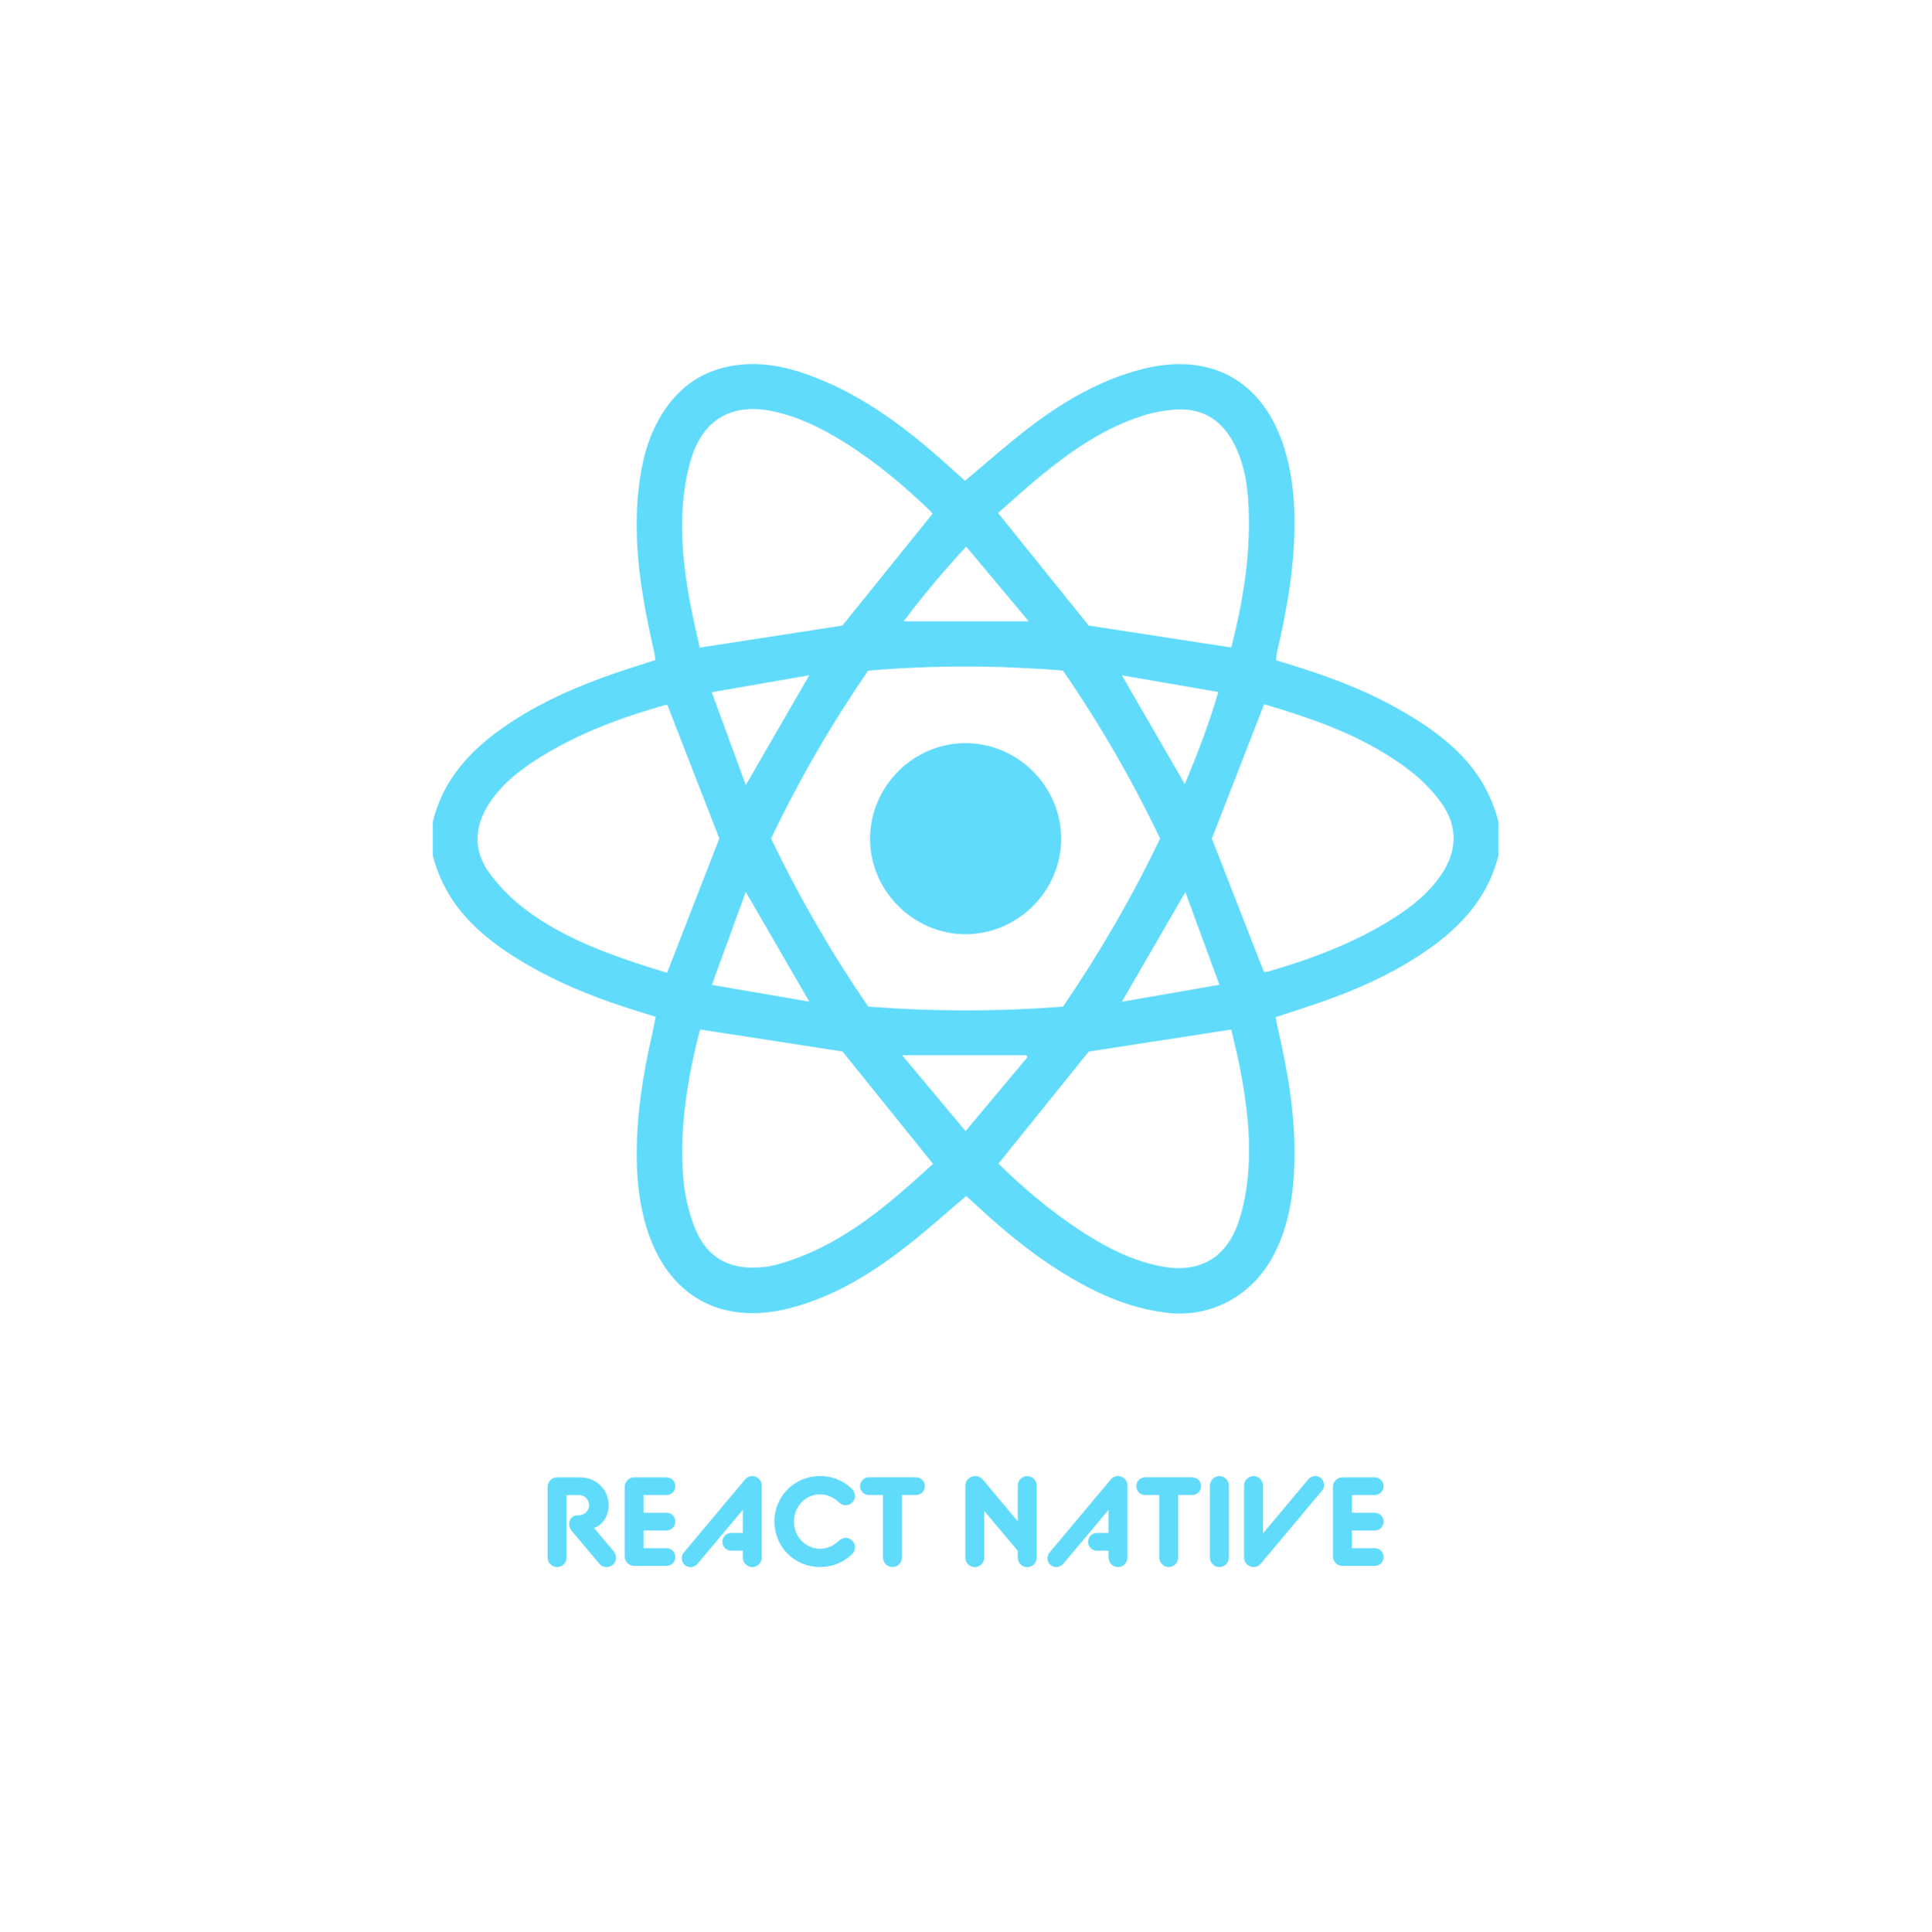
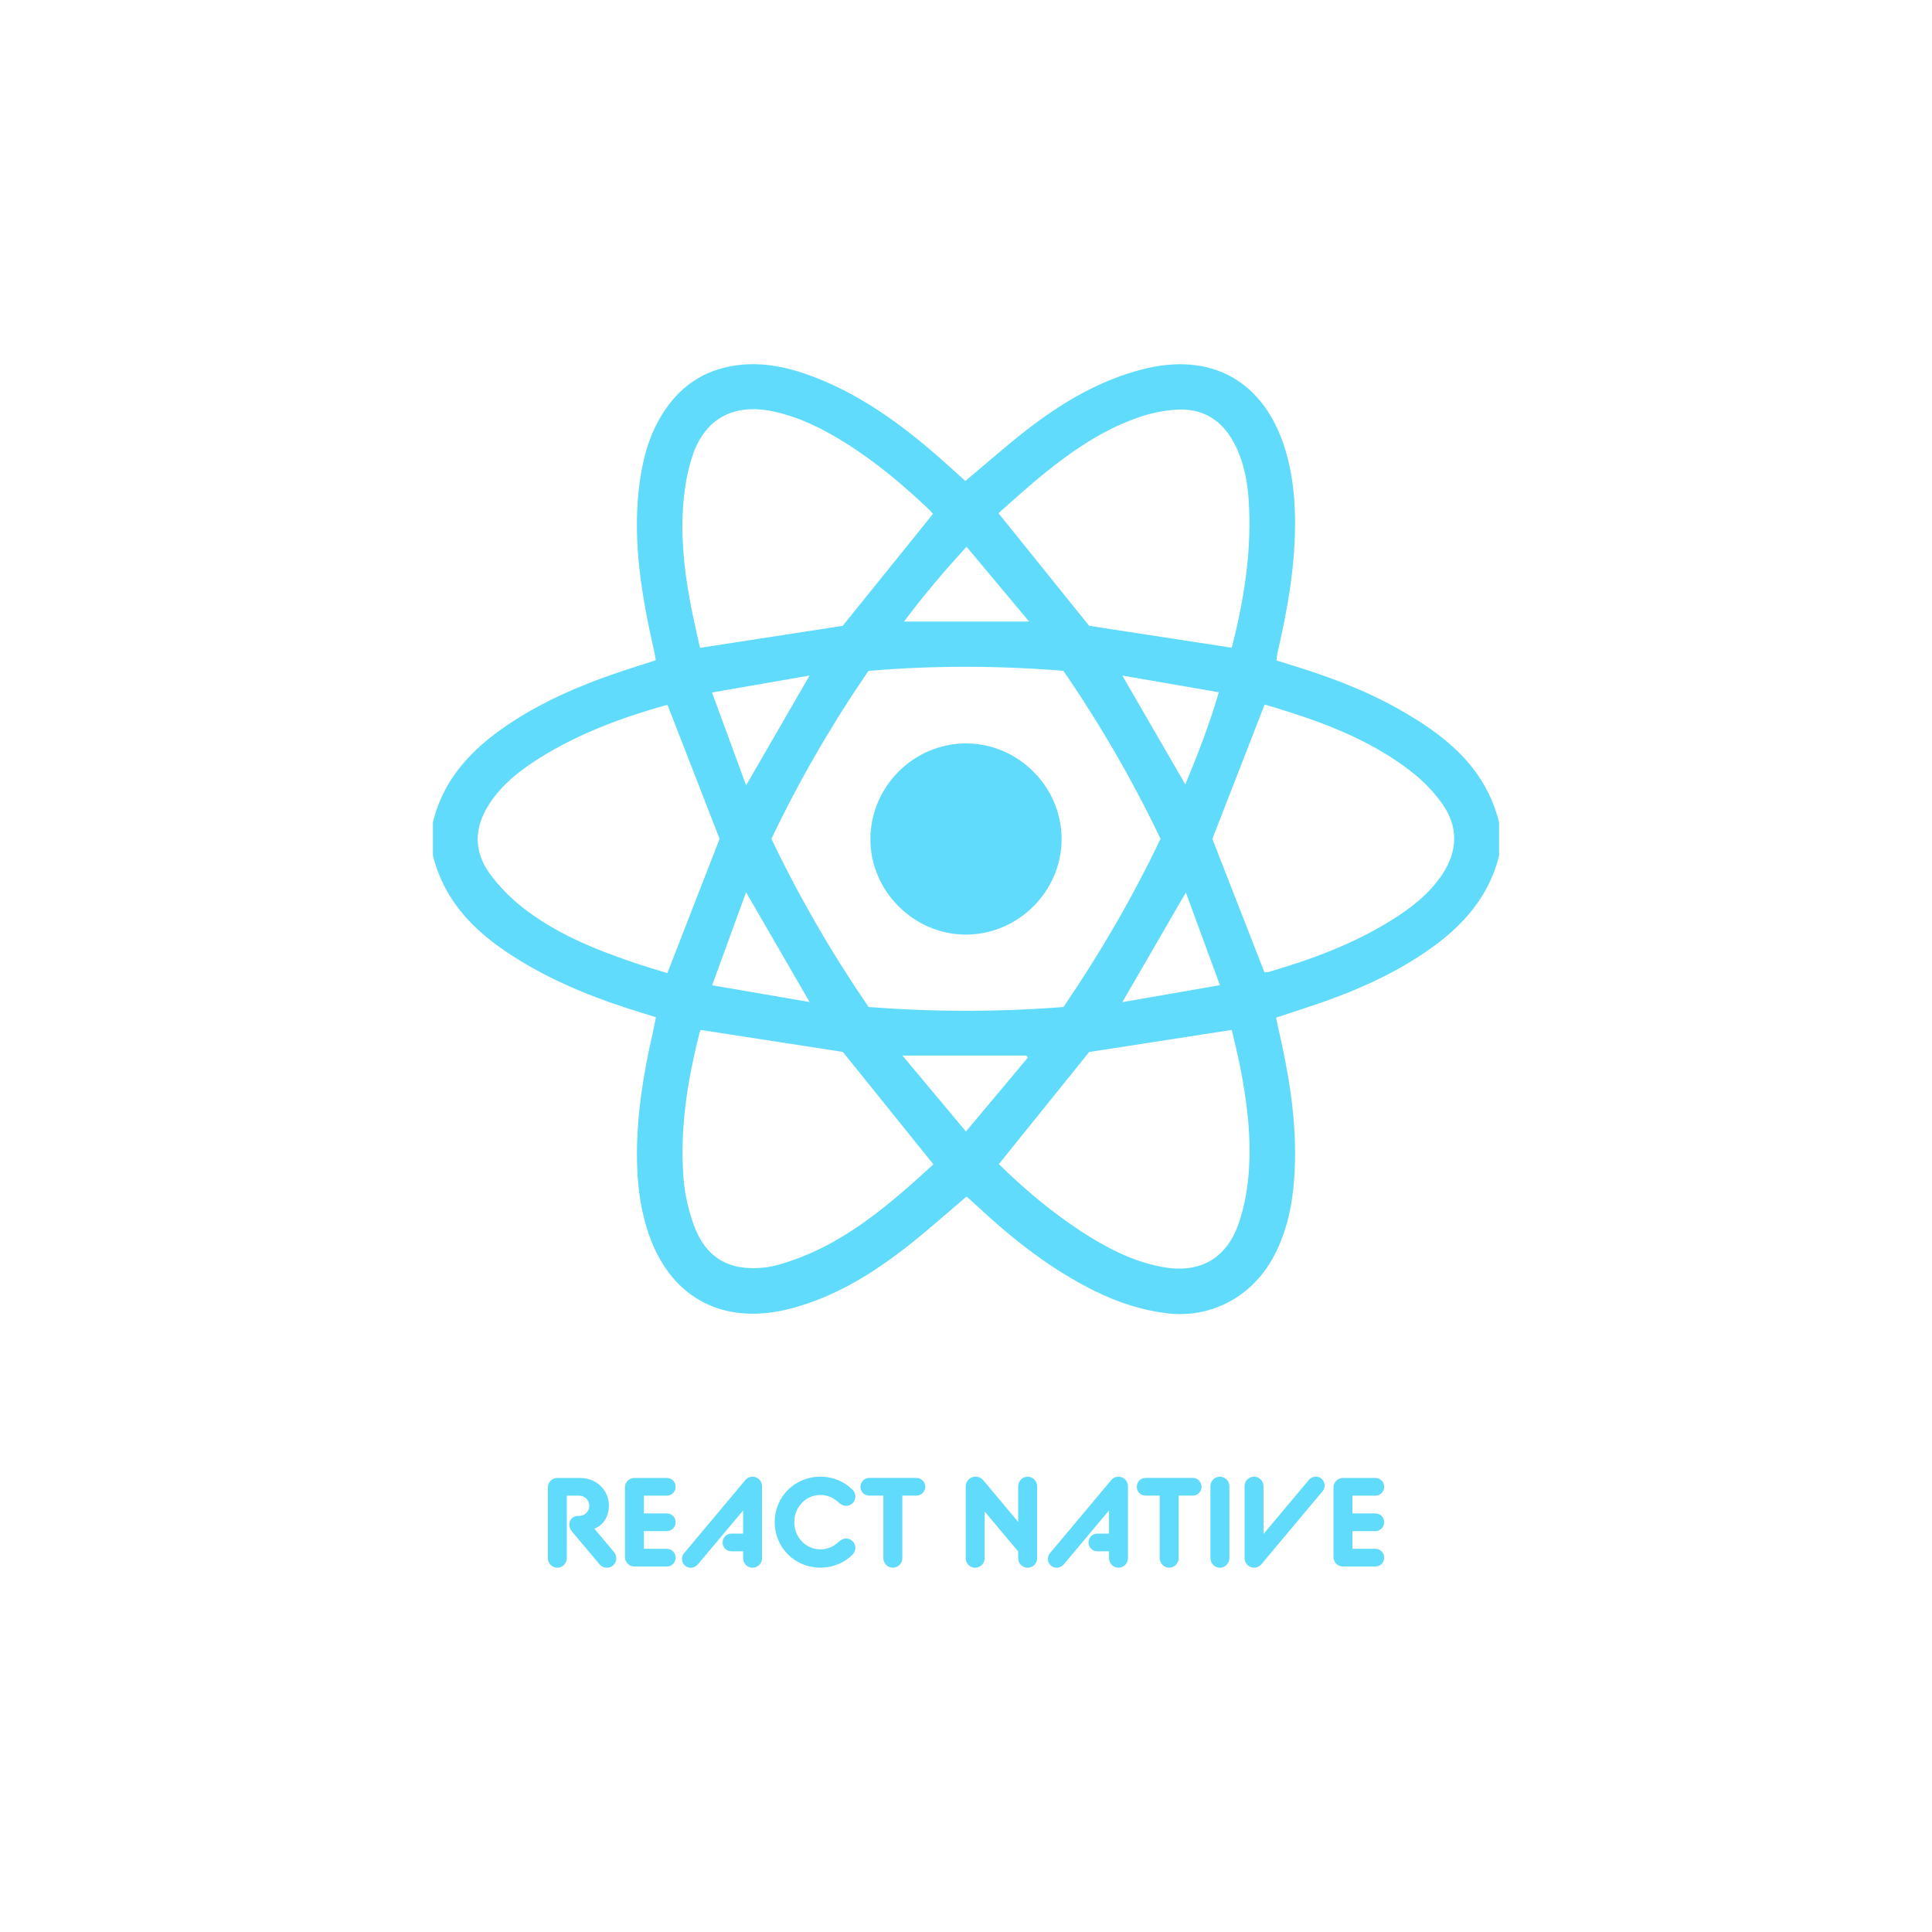
- <svg xmlns="http://www.w3.org/2000/svg" id="Capa_1" data-name="Capa 1" viewBox="0 0 566.93 566.93">
+ <svg xmlns="http://www.w3.org/2000/svg" id="Capa_1" data-name="Capa 1" viewBox="0 0 350 350" width="350" height="350">
  <defs>
-     <style>
-       .cls-1 {
+     <style>.cls-1 {
        fill: #61DBFB;
      }

      .cls-1, .cls-2 {
        stroke-width: 0px;
      }

      .cls-2 {
        fill: #61DBFB;
-       }
-     </style>
+       }</style>
  </defs>
  <g>
-     <path class="cls-1" d="M439.89,241.32v9.78c-3.36,13.54-12.51,22.47-23.74,29.7-8.6,5.54-17.88,9.67-27.49,13.08-4.66,1.65-9.39,3.13-14.2,4.73.2.99.34,1.78.52,2.56,3.02,13.02,5.32,26.14,5.03,39.56-.21,9.53-1.55,18.87-5.99,27.49-6.28,12.2-18.6,18.8-31.72,17.14-7.25-.91-14.07-3.12-20.61-6.31-13.13-6.41-24.44-15.35-35.06-25.24-1.02-.95-2.06-1.87-2.99-2.7-5.93,5.02-11.45,9.99-17.29,14.56-10.32,8.07-21.36,14.91-34.21,18.29-20.4,5.37-36.23-3.48-42.37-23.66-1.97-6.48-2.75-13.14-2.85-19.88-.18-12.49,1.75-24.74,4.53-36.87.38-1.64.67-3.31,1.02-5.05-1.85-.58-3.38-1.08-4.93-1.55-10.72-3.29-21.17-7.26-30.97-12.75-13.62-7.64-25.42-16.97-29.53-33.11v-9.78c3.34-13.82,12.74-22.78,24.18-30.08,8.88-5.67,18.49-9.82,28.4-13.29,4.2-1.47,8.45-2.77,12.82-4.2-.17-.96-.28-1.75-.46-2.53-3.54-15.63-6.3-31.34-4.54-47.48.85-7.76,2.63-15.25,6.77-21.98,5.02-8.18,12.17-13.2,21.82-14.54,8.03-1.12,15.61.63,22.98,3.47,14.87,5.72,27.3,15.22,39.03,25.73,1.8,1.61,3.58,3.23,5.24,4.73,6.17-5.16,11.96-10.3,18.06-15.03,10.2-7.9,21.18-14.46,33.83-17.72,20.41-5.27,35.92,3.49,42.02,23.68,1.99,6.58,2.75,13.35,2.83,20.19.15,13.22-2.09,26.13-5.07,38.95-.19.84-.26,1.71-.39,2.59,1.28.4,2.24.71,3.2,1,11.02,3.34,21.82,7.26,31.91,12.86,13.91,7.73,26.09,17.09,30.22,33.64ZM254.89,295.5c19.12,1.47,38.11,1.48,57.17,0,10.76-15.75,20.28-32.16,28.5-49.35-8.3-17.33-17.8-33.73-28.52-49.3-19.27-1.56-38.25-1.6-57.2.02-10.8,15.77-20.29,32.09-28.48,49.3,8.27,17.25,17.79,33.66,28.52,49.34ZM247.29,183.64c8.89-11.02,17.62-21.85,26.47-32.82-.16-.2-.44-.62-.79-.96-7.74-7.41-15.91-14.28-25.01-19.97-6.58-4.12-13.47-7.56-21.16-9.18-11.55-2.43-20.04,2.12-23.67,13.27-1.43,4.4-2.23,9.1-2.61,13.72-.78,9.58.19,19.12,1.93,28.55.88,4.75,2,9.46,2.95,13.86,14.31-2.21,28.16-4.35,41.89-6.47ZM371.1,206.74c-5.22,13.41-10.29,26.45-15.34,39.43,5.05,12.95,10.14,25.98,15.28,39.15.32-.03.84,0,1.31-.13,12.62-3.69,24.9-8.23,36.11-15.25,5.73-3.58,11.03-7.7,14.81-13.43,4.58-6.94,4.69-14.06-.15-20.79-2.46-3.42-5.51-6.59-8.83-9.18-12.81-10-27.84-15.28-43.19-19.81ZM293.1,341.6c7.33,7.18,15.3,13.94,24.1,19.69,7.28,4.75,14.91,8.76,23.56,10.44,10.93,2.13,18.98-2.08,22.67-12.59,1.63-4.64,2.55-9.65,2.96-14.56.89-10.61-.43-21.14-2.48-31.55-.74-3.73-1.68-7.42-2.46-10.8-14.32,2.21-28.17,4.35-41.84,6.47-8.78,10.9-17.58,21.82-26.51,32.91ZM195.89,206.92c-.14.02-.53.02-.9.12-12.76,3.63-25.11,8.22-36.43,15.26-5.82,3.63-11.21,7.79-15.01,13.65-4.37,6.75-4.64,13.73.06,20.26,2.69,3.74,6.06,7.17,9.68,10.03,9.62,7.58,20.83,12.17,32.32,16.1,3.43,1.17,6.92,2.19,10.22,3.22,5.22-13.42,10.29-26.46,15.33-39.41-5.05-12.99-10.13-26.03-15.26-39.24ZM273.9,341.67c-9.17-11.39-18.03-22.38-26.57-32.99-14.07-2.18-27.81-4.3-41.71-6.45-.06.15-.24.51-.34.89-3.57,13.97-5.82,28.12-4.71,42.57.35,4.51,1.36,9.08,2.86,13.35,3.51,9.97,10.32,14.01,20.8,12.92,1.51-.16,3.02-.49,4.48-.91,18.14-5.18,31.82-17.15,45.19-29.38ZM361.44,190.07c3.68-14.28,5.99-28.8,4.95-43.67-.4-5.69-1.55-11.29-4.27-16.42-3.73-7.01-9.58-10.4-17.5-9.73-3.11.26-6.26.86-9.24,1.81-11.04,3.52-20.43,9.97-29.32,17.17-4.56,3.69-8.88,7.7-13.07,11.36,9.11,11.31,17.91,22.23,26.61,33.05,13.82,2.13,27.67,4.26,41.83,6.43ZM283.63,160.45c-6.67,7.24-12.63,14.31-18.34,21.93h36.69c-6.31-7.55-12.18-14.56-18.35-21.93ZM218.93,261.83c-3.4,9.33-6.58,18.02-9.96,27.3,9.92,1.7,19.07,3.27,28.6,4.91-6.24-10.79-12.22-21.11-18.64-32.21ZM301.61,310.36c-.13-.2-.26-.41-.39-.61h-36.41c6.37,7.61,12.32,14.73,18.64,22.29,6.32-7.54,12.24-14.61,18.16-21.68ZM208.94,203.21c3.44,9.36,6.62,18.04,10,27.24,6.36-11,12.31-21.3,18.63-32.22-9.63,1.67-18.7,3.25-28.64,4.98ZM347.82,230.19c3.74-9.01,7.1-17.64,9.83-27.05-9.59-1.66-18.69-3.23-28.31-4.89,6.35,10.98,12.28,21.23,18.48,31.94ZM329.33,294.08c9.7-1.69,18.84-3.29,28.64-4.99-3.42-9.31-6.6-17.98-9.99-27.2-6.36,10.99-12.33,21.29-18.65,32.2Z" />
-     <path class="cls-1" d="M311.52,246.19c.01,15.29-12.64,27.99-27.97,28.06-15.38.07-28.26-12.83-28.14-28.19.12-15.35,12.82-27.96,28.12-27.91,15.32.05,27.98,12.73,27.99,28.03Z" />
+     <path class="cls-1" d="M271.571 148.981v6.038c-2.074 8.359 -7.723 13.872 -14.656 18.336 -5.309 3.42 -11.038 5.97 -16.971 8.075 -2.877 1.019 -5.797 1.932 -8.767 2.92 0.123 0.611 0.21 1.099 0.321 1.58 1.864 8.038 3.284 16.138 3.105 24.423 -0.13 5.883 -0.957 11.65 -3.698 16.971 -3.877 7.532 -11.483 11.606 -19.583 10.582 -4.476 -0.562 -8.686 -1.926 -12.724 -3.896 -8.106 -3.957 -15.088 -9.476 -21.645 -15.582 -0.63 -0.586 -1.272 -1.154 -1.846 -1.667 -3.661 3.099 -7.069 6.167 -10.674 8.989 -6.371 4.982 -13.187 9.205 -21.12 11.292 -12.594 3.315 -22.367 -2.148 -26.158 -14.607 -1.216 -4 -1.698 -8.112 -1.759 -12.273 -0.111 -7.711 1.08 -15.273 2.797 -22.762 0.235 -1.012 0.414 -2.043 0.63 -3.118 -1.142 -0.358 -2.087 -0.667 -3.044 -0.957 -6.618 -2.031 -13.07 -4.482 -19.12 -7.871 -8.408 -4.717 -15.693 -10.477 -18.231 -20.441v-6.038c2.062 -8.532 7.865 -14.063 14.928 -18.57 5.482 -3.5 11.415 -6.062 17.533 -8.205 2.593 -0.908 5.217 -1.71 7.915 -2.593 -0.105 -0.593 -0.173 -1.08 -0.284 -1.562 -2.185 -9.649 -3.889 -19.348 -2.803 -29.312 0.525 -4.791 1.624 -9.415 4.18 -13.57 3.099 -5.05 7.513 -8.149 13.471 -8.976 4.957 -0.691 9.637 0.389 14.187 2.142 9.18 3.531 16.854 9.396 24.096 15.885 1.111 0.994 2.21 1.994 3.235 2.92 3.809 -3.186 7.384 -6.359 11.15 -9.279 6.297 -4.877 13.076 -8.927 20.885 -10.94 12.6 -3.253 22.176 2.155 25.941 14.619 1.229 4.062 1.698 8.242 1.747 12.465 0.093 8.162 -1.29 16.132 -3.13 24.046 -0.117 0.519 -0.161 1.056 -0.241 1.599 0.79 0.247 1.383 0.438 1.976 0.617 6.803 2.062 13.471 4.482 19.7 7.939 8.587 4.772 16.107 10.551 18.657 20.768Zm-114.212 33.449c11.804 0.908 23.528 0.914 35.294 0 6.643 -9.723 12.52 -19.854 17.595 -30.467 -5.124 -10.699 -10.989 -20.824 -17.607 -30.436 -11.897 -0.963 -23.614 -0.988 -35.313 0.012 -6.667 9.736 -12.526 19.811 -17.582 30.436 5.106 10.649 10.983 20.78 17.607 30.461Zm-4.692 -69.058c5.488 -6.803 10.878 -13.489 16.342 -20.262 -0.099 -0.123 -0.272 -0.383 -0.488 -0.593 -4.778 -4.575 -9.822 -8.816 -15.44 -12.329 -4.062 -2.544 -8.316 -4.667 -13.063 -5.667 -7.131 -1.5 -12.372 1.309 -14.613 8.192 -0.883 2.716 -1.377 5.618 -1.611 8.47 -0.482 5.914 0.117 11.804 1.192 17.626 0.543 2.932 1.235 5.84 1.821 8.557zm76.435 14.261c-3.223 8.279 -6.353 16.329 -9.47 24.343 3.118 7.995 6.26 16.039 9.433 24.17 0.198 -0.019 0.519 0 0.809 -0.08 7.791 -2.278 15.372 -5.081 22.293 -9.415 3.537 -2.21 6.809 -4.754 9.143 -8.291 2.828 -4.284 2.895 -8.68 -0.093 -12.835a28.09 28.09 0 0 0 -5.451 -5.667c-7.908 -6.174 -17.187 -9.433 -26.664 -12.23Zm-48.154 83.257c4.525 4.433 9.446 8.606 14.878 12.156 4.494 2.932 9.205 5.408 14.545 6.445 6.748 1.315 11.717 -1.284 13.996 -7.773 1.006 -2.865 1.574 -5.958 1.827 -8.989 0.549 -6.55 -0.265 -13.051 -1.531 -19.478 -0.457 -2.303 -1.037 -4.581 -1.519 -6.667 -8.841 1.364 -17.391 2.686 -25.83 3.994 -5.42 6.729 -10.853 13.471 -16.366 20.317Zm-60.014 -83.146c-0.086 0.012 -0.327 0.012 -0.556 0.074 -7.878 2.241 -15.502 5.075 -22.49 9.421 -3.593 2.241 -6.921 4.809 -9.267 8.427 -2.698 4.167 -2.865 8.476 0.037 12.508 1.661 2.309 3.741 4.426 5.976 6.192 5.939 4.68 12.86 7.513 19.953 9.939 2.118 0.722 4.272 1.352 6.309 1.988 3.223 -8.285 6.353 -16.335 9.464 -24.33 -3.118 -8.02 -6.254 -16.07 -9.421 -24.225Zm48.16 83.189c-5.661 -7.032 -11.131 -13.817 -16.403 -20.367 -8.686 -1.346 -17.169 -2.655 -25.75 -3.982 -0.037 0.093 -0.148 0.315 -0.21 0.549 -2.204 8.625 -3.593 17.36 -2.908 26.281 0.216 2.784 0.84 5.606 1.766 8.242 2.167 6.155 6.371 8.649 12.841 7.976 0.932 -0.099 1.864 -0.303 2.766 -0.562 11.199 -3.198 19.644 -10.588 27.899 -18.138m54.044 -93.592c2.272 -8.816 3.698 -17.78 3.056 -26.96 -0.247 -3.513 -0.957 -6.97 -2.636 -10.137 -2.303 -4.328 -5.914 -6.421 -10.804 -6.007 -1.92 0.161 -3.865 0.531 -5.704 1.117 -6.816 2.173 -12.613 6.155 -18.101 10.6 -2.815 2.278 -5.482 4.754 -8.069 7.013 5.624 6.982 11.057 13.724 16.428 20.404 8.532 1.315 17.082 2.63 25.824 3.97Zm-48.037 -18.286c-4.118 4.47 -7.797 8.834 -11.322 13.539h22.651c-3.896 -4.661 -7.519 -8.989 -11.329 -13.539m-39.943 62.588c-2.099 5.76 -4.062 11.125 -6.149 16.854 6.124 1.05 11.773 2.019 17.657 3.031 -3.852 -6.661 -7.544 -13.032 -11.508 -19.885m51.043 29.96c-0.08 -0.123 -0.161 -0.253 -0.241 -0.377h-22.478c3.933 4.698 7.606 9.094 11.508 13.761 3.902 -4.655 7.556 -9.02 11.211 -13.384m-57.211 -66.15c2.124 5.778 4.087 11.137 6.174 16.817 3.926 -6.791 7.6 -13.15 11.501 -19.891 -5.945 1.031 -11.545 2.006 -17.681 3.074Zm85.739 16.656c2.309 -5.562 4.383 -10.89 6.069 -16.7 -5.92 -1.025 -11.538 -1.994 -17.477 -3.019 3.92 6.779 7.581 13.107 11.409 19.718m-11.415 39.443c5.988 -1.043 11.631 -2.031 17.681 -3.081 -2.111 -5.748 -4.075 -11.1 -6.167 -16.792 -3.926 6.785 -7.612 13.144 -11.514 19.879Z" />
+     <path class="cls-1" d="M192.32 151.988c0.006 9.439 -7.803 17.28 -17.268 17.323 -9.495 0.043 -17.447 -7.921 -17.373 -17.403 0.074 -9.476 7.915 -17.261 17.36 -17.231 9.458 0.031 17.274 7.859 17.28 17.305Z" />
  </g>
  <g>
-     <path class="cls-2" d="M160.75,436.47c0-1.52,1.26-2.78,2.78-2.78h6.61c5.05,0,8.54,3.68,8.54,8.17,0,3.53-2.04,5.83-4.08,6.64l-.19.07,5.79,6.9c.48.59.63,1.19.63,1.82,0,1.56-1.23,2.75-2.75,2.75-.82,0-1.6-.33-2.15-1l-8.02-9.54c-.41-.48-.85-1.19-.85-2.15,0-1.41,1.11-2.52,2.49-2.52h.41c1.63,0,2.97-1.34,2.97-2.97s-1.34-2.97-2.97-2.97h-3.64v18.37c0,1.52-1.26,2.78-2.78,2.78s-2.78-1.26-2.78-2.78v-20.79Z" />
-     <path class="cls-2" d="M183.38,436.47c0-1.52,1.26-2.78,2.78-2.78h9.5c1.45,0,2.6,1.15,2.6,2.6s-1.15,2.6-2.6,2.6h-6.72v5.2h6.72c1.45,0,2.6,1.15,2.6,2.6s-1.15,2.6-2.6,2.6h-6.72v5.2h6.72c1.45,0,2.6,1.15,2.6,2.6s-1.15,2.6-2.6,2.6h-9.5c-1.52,0-2.78-1.26-2.78-2.78v-20.42Z" />
-     <path class="cls-2" d="M218.61,434.43c.67-.82,1.48-1.11,2.23-1.11,1.52,0,2.78,1.26,2.78,2.78v21.16c0,1.52-1.26,2.78-2.78,2.78s-2.78-1.26-2.78-2.78v-2.04h-3.42c-1.45,0-2.6-1.15-2.6-2.6s1.15-2.6,2.6-2.6h3.42v-6.79l-13.33,15.89c-.44.52-1.3.93-2,.93-1.45,0-2.6-1.15-2.6-2.6,0-.56.11-1.08.59-1.67l17.89-21.34Z" />
-     <path class="cls-2" d="M227.33,446.68c0-7.46,5.9-13.36,13.4-13.36,3.9,0,7.28,1.6,9.54,3.93.48.52.74,1.26.74,1.89,0,1.52-1.26,2.75-2.78,2.75-.74,0-1.49-.41-2.23-1.08-1.37-1.26-3.12-2.12-5.27-2.12-4.27,0-7.65,3.53-7.65,7.98s3.38,7.98,7.65,7.98c2.15,0,3.9-.85,5.27-2.12.74-.67,1.48-1.08,2.23-1.08,1.52,0,2.78,1.22,2.78,2.75,0,.63-.26,1.37-.74,1.89-2.26,2.34-5.64,3.93-9.54,3.93-7.5,0-13.4-5.9-13.4-13.36Z" />
-     <path class="cls-2" d="M259.21,438.88h-4.12c-1.45,0-2.6-1.15-2.6-2.6s1.15-2.6,2.6-2.6h13.81c1.45,0,2.6,1.15,2.6,2.6s-1.15,2.6-2.6,2.6h-4.12v18.37c0,1.52-1.26,2.78-2.78,2.78s-2.78-1.26-2.78-2.78v-18.37Z" />
-     <path class="cls-2" d="M283.37,436.25c0-1.63,1.26-2.93,2.9-2.93.93,0,1.78.44,2.23,1l10.28,12.29v-10.5c0-1.52,1.26-2.78,2.78-2.78s2.78,1.26,2.78,2.78v21.16c0,1.52-1.26,2.78-2.78,2.78s-2.78-1.26-2.78-2.78v-2l-9.84-11.73v13.73c0,1.52-1.26,2.78-2.78,2.78s-2.78-1.26-2.78-2.78v-21.01Z" />
-     <path class="cls-2" d="M325.98,434.43c.67-.82,1.48-1.11,2.23-1.11,1.52,0,2.78,1.26,2.78,2.78v21.16c0,1.52-1.26,2.78-2.78,2.78s-2.78-1.26-2.78-2.78v-2.04h-3.42c-1.45,0-2.6-1.15-2.6-2.6s1.15-2.6,2.6-2.6h3.42v-6.79l-13.33,15.89c-.44.52-1.3.93-2,.93-1.45,0-2.6-1.15-2.6-2.6,0-.56.11-1.08.59-1.67l17.89-21.34Z" />
-     <path class="cls-2" d="M340.3,438.88h-4.12c-1.45,0-2.6-1.15-2.6-2.6s1.15-2.6,2.6-2.6h13.81c1.45,0,2.6,1.15,2.6,2.6s-1.15,2.6-2.6,2.6h-4.12v18.37c0,1.52-1.26,2.78-2.78,2.78s-2.78-1.26-2.78-2.78v-18.37Z" />
-     <path class="cls-2" d="M355.19,436.1c0-1.52,1.26-2.78,2.78-2.78s2.78,1.26,2.78,2.78v21.16c0,1.52-1.26,2.78-2.78,2.78s-2.78-1.26-2.78-2.78v-21.16Z" />
-     <path class="cls-2" d="M365.21,436.1c0-1.52,1.26-2.78,2.78-2.78s2.78,1.26,2.78,2.78v14.03l13.33-15.89c.48-.59,1.3-.93,2-.93,1.45,0,2.6,1.15,2.6,2.6,0,.56-.11,1.08-.59,1.67l-17.89,21.34c-.67.82-1.48,1.11-2.23,1.11-1.52,0-2.78-1.26-2.78-2.78v-21.16Z" />
-     <path class="cls-2" d="M391.3,436.47c0-1.52,1.26-2.78,2.78-2.78h9.5c1.45,0,2.6,1.15,2.6,2.6s-1.15,2.6-2.6,2.6h-6.72v5.2h6.72c1.45,0,2.6,1.15,2.6,2.6s-1.15,2.6-2.6,2.6h-6.72v5.2h6.72c1.45,0,2.6,1.15,2.6,2.6s-1.15,2.6-2.6,2.6h-9.5c-1.52,0-2.78-1.26-2.78-2.78v-20.42Z" />
+     <path class="cls-2" d="M99.241 269.459a1.729 1.729 0 0 1 1.716 -1.716h4.081c3.118 0 5.272 2.272 5.272 5.044 0 2.179 -1.259 3.599 -2.519 4.099l-0.117 0.043 3.575 4.26c0.296 0.364 0.389 0.735 0.389 1.124 0 0.963 -0.759 1.698 -1.698 1.698 -0.506 0 -0.988 -0.204 -1.327 -0.617l-4.951 -5.89c-0.253 -0.296 -0.525 -0.735 -0.525 -1.327 0 -0.87 0.685 -1.556 1.537 -1.556h0.253c1.006 0 1.834 -0.827 1.834 -1.834s-0.827 -1.834 -1.834 -1.834h-2.247v11.341c0 0.938 -0.778 1.716 -1.716 1.716s-1.716 -0.778 -1.716 -1.716v-12.835Z" />
+     <path class="cls-2" d="M113.212 269.459a1.729 1.729 0 0 1 1.716 -1.716h5.865c0.895 0 1.605 0.71 1.605 1.605s-0.71 1.605 -1.605 1.605h-4.149v3.21h4.149c0.895 0 1.605 0.71 1.605 1.605s-0.71 1.605 -1.605 1.605h-4.149v3.21h4.149c0.895 0 1.605 0.71 1.605 1.605s-0.71 1.605 -1.605 1.605h-5.865a1.729 1.729 0 0 1 -1.716 -1.716v-12.606Z" />
+     <path class="cls-2" d="M134.961 268.2c0.414 -0.506 0.914 -0.685 1.377 -0.685a1.729 1.729 0 0 1 1.716 1.716v13.063c0 0.938 -0.778 1.716 -1.716 1.716s-1.716 -0.778 -1.716 -1.716v-1.259h-2.111c-0.895 0 -1.605 -0.71 -1.605 -1.605s0.71 -1.605 1.605 -1.605h2.111v-4.192l-8.229 9.81c-0.272 0.321 -0.803 0.574 -1.235 0.574 -0.895 0 -1.605 -0.71 -1.605 -1.605 0 -0.346 0.068 -0.667 0.364 -1.031l11.045 -13.174Z" />
+     <path class="cls-2" d="M140.344 275.762c0 -4.606 3.642 -8.248 8.273 -8.248 2.408 0 4.494 0.988 5.89 2.426 0.296 0.321 0.457 0.778 0.457 1.167 0 0.938 -0.778 1.698 -1.716 1.698 -0.457 0 -0.92 -0.253 -1.377 -0.667 -0.846 -0.778 -1.926 -1.309 -3.253 -1.309 -2.636 0 -4.723 2.179 -4.723 4.927s2.087 4.927 4.723 4.927c1.327 0 2.408 -0.525 3.253 -1.309 0.457 -0.414 0.914 -0.667 1.377 -0.667 0.938 0 1.716 0.753 1.716 1.698 0 0.389 -0.161 0.846 -0.457 1.167 -1.395 1.445 -3.482 2.426 -5.89 2.426 -4.63 0 -8.273 -3.642 -8.273 -8.248Z" />
+     <path class="cls-2" d="M160.026 270.947h-2.544c-0.895 0 -1.605 -0.71 -1.605 -1.605s0.71 -1.605 1.605 -1.605h8.526c0.895 0 1.605 0.71 1.605 1.605s-0.71 1.605 -1.605 1.605h-2.544v11.341c0 0.938 -0.778 1.716 -1.716 1.716s-1.716 -0.778 -1.716 -1.716v-11.341Z" />
+     <path class="cls-2" d="M174.941 269.323c0 -1.006 0.778 -1.809 1.79 -1.809 0.574 0 1.099 0.272 1.377 0.617l6.346 7.587v-6.482c0 -0.938 0.778 -1.716 1.716 -1.716s1.716 0.778 1.716 1.716v13.063c0 0.938 -0.778 1.716 -1.716 1.716s-1.716 -0.778 -1.716 -1.716v-1.235l-6.075 -7.242v8.476c0 0.938 -0.778 1.716 -1.716 1.716s-1.716 -0.778 -1.716 -1.716v-12.971Z" />
+     <path class="cls-2" d="M201.247 268.2c0.414 -0.506 0.914 -0.685 1.377 -0.685a1.729 1.729 0 0 1 1.716 1.716v13.063c0 0.938 -0.778 1.716 -1.716 1.716s-1.716 -0.778 -1.716 -1.716v-1.259h-2.111c-0.895 0 -1.605 -0.71 -1.605 -1.605s0.71 -1.605 1.605 -1.605h2.111v-4.192l-8.229 9.81c-0.272 0.321 -0.803 0.574 -1.235 0.574 -0.895 0 -1.605 -0.71 -1.605 -1.605 0 -0.346 0.068 -0.667 0.364 -1.031l11.045 -13.174Z" />
+     <path class="cls-2" d="M210.088 270.947h-2.544c-0.895 0 -1.605 -0.71 -1.605 -1.605s0.71 -1.605 1.605 -1.605h8.526c0.895 0 1.605 0.71 1.605 1.605s-0.71 1.605 -1.605 1.605h-2.544v11.341c0 0.938 -0.778 1.716 -1.716 1.716s-1.716 -0.778 -1.716 -1.716v-11.341Z" />
+     <path class="cls-2" d="M219.28 269.231c0 -0.938 0.778 -1.716 1.716 -1.716s1.716 0.778 1.716 1.716v13.063c0 0.938 -0.778 1.716 -1.716 1.716s-1.716 -0.778 -1.716 -1.716z" />
+     <path class="cls-2" d="M225.466 269.231c0 -0.938 0.778 -1.716 1.716 -1.716s1.716 0.778 1.716 1.716v8.662l8.229 -9.81c0.296 -0.364 0.803 -0.574 1.235 -0.574 0.895 0 1.605 0.71 1.605 1.605 0 0.346 -0.068 0.667 -0.364 1.031l-11.045 13.174c-0.414 0.506 -0.914 0.685 -1.377 0.685a1.729 1.729 0 0 1 -1.716 -1.716v-13.063Z" />
+     <path class="cls-2" d="M241.573 269.459a1.729 1.729 0 0 1 1.716 -1.716h5.865c0.895 0 1.605 0.71 1.605 1.605s-0.71 1.605 -1.605 1.605h-4.149v3.21h4.149c0.895 0 1.605 0.71 1.605 1.605s-0.71 1.605 -1.605 1.605h-4.149v3.21h4.149c0.895 0 1.605 0.71 1.605 1.605s-0.71 1.605 -1.605 1.605h-5.865a1.729 1.729 0 0 1 -1.716 -1.716v-12.606Z" />
  </g>
</svg>
